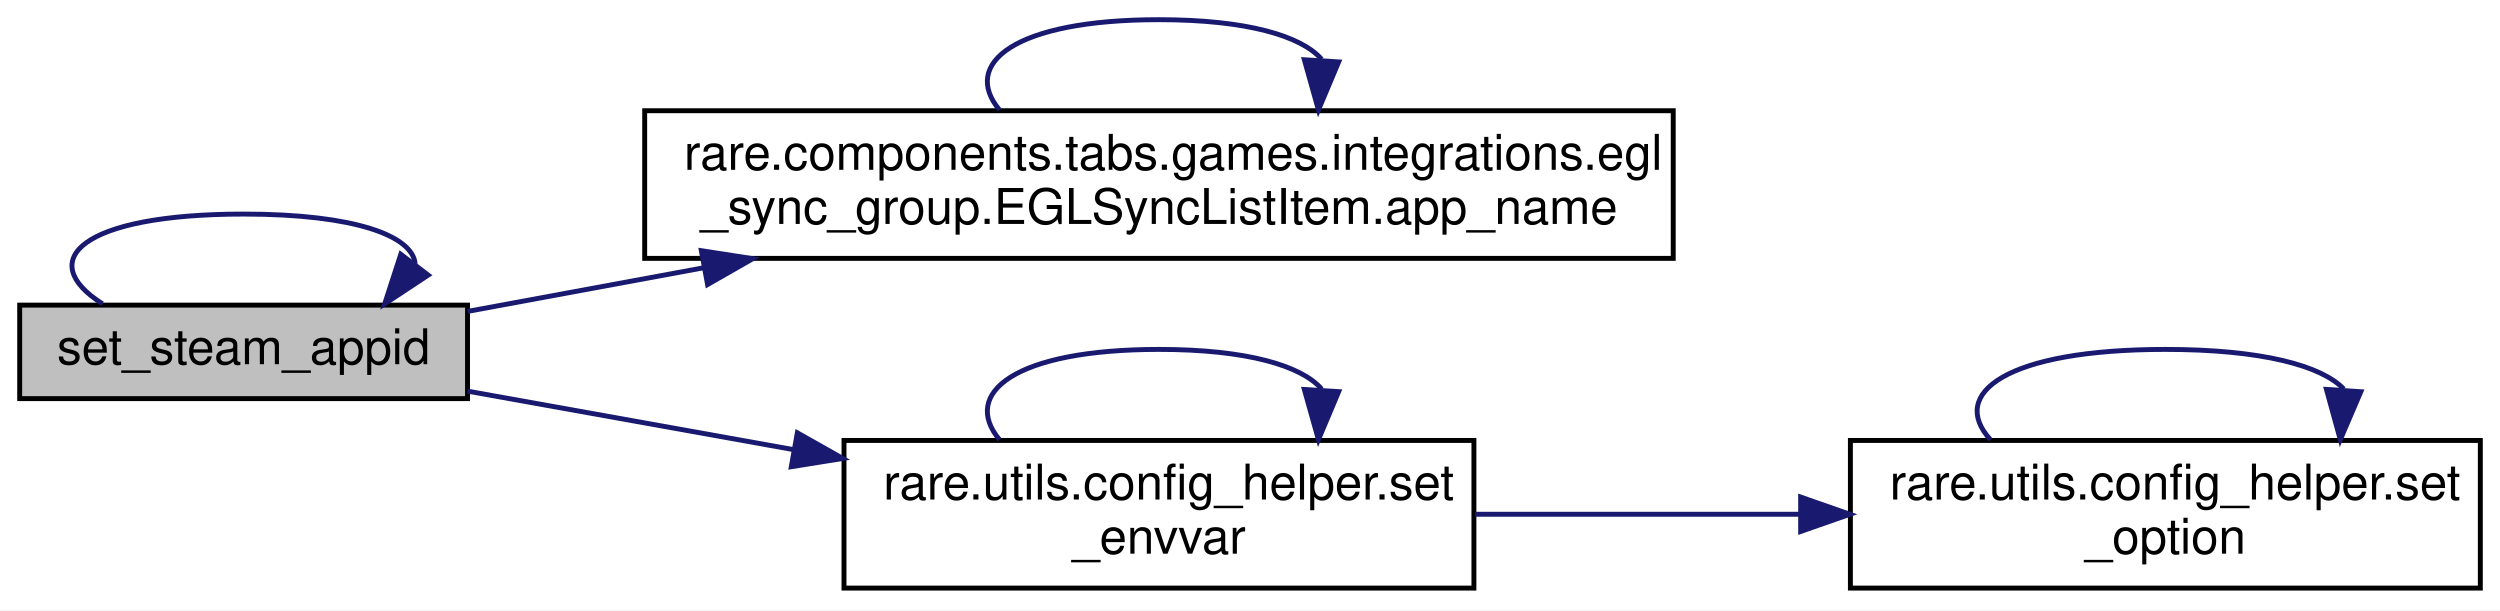
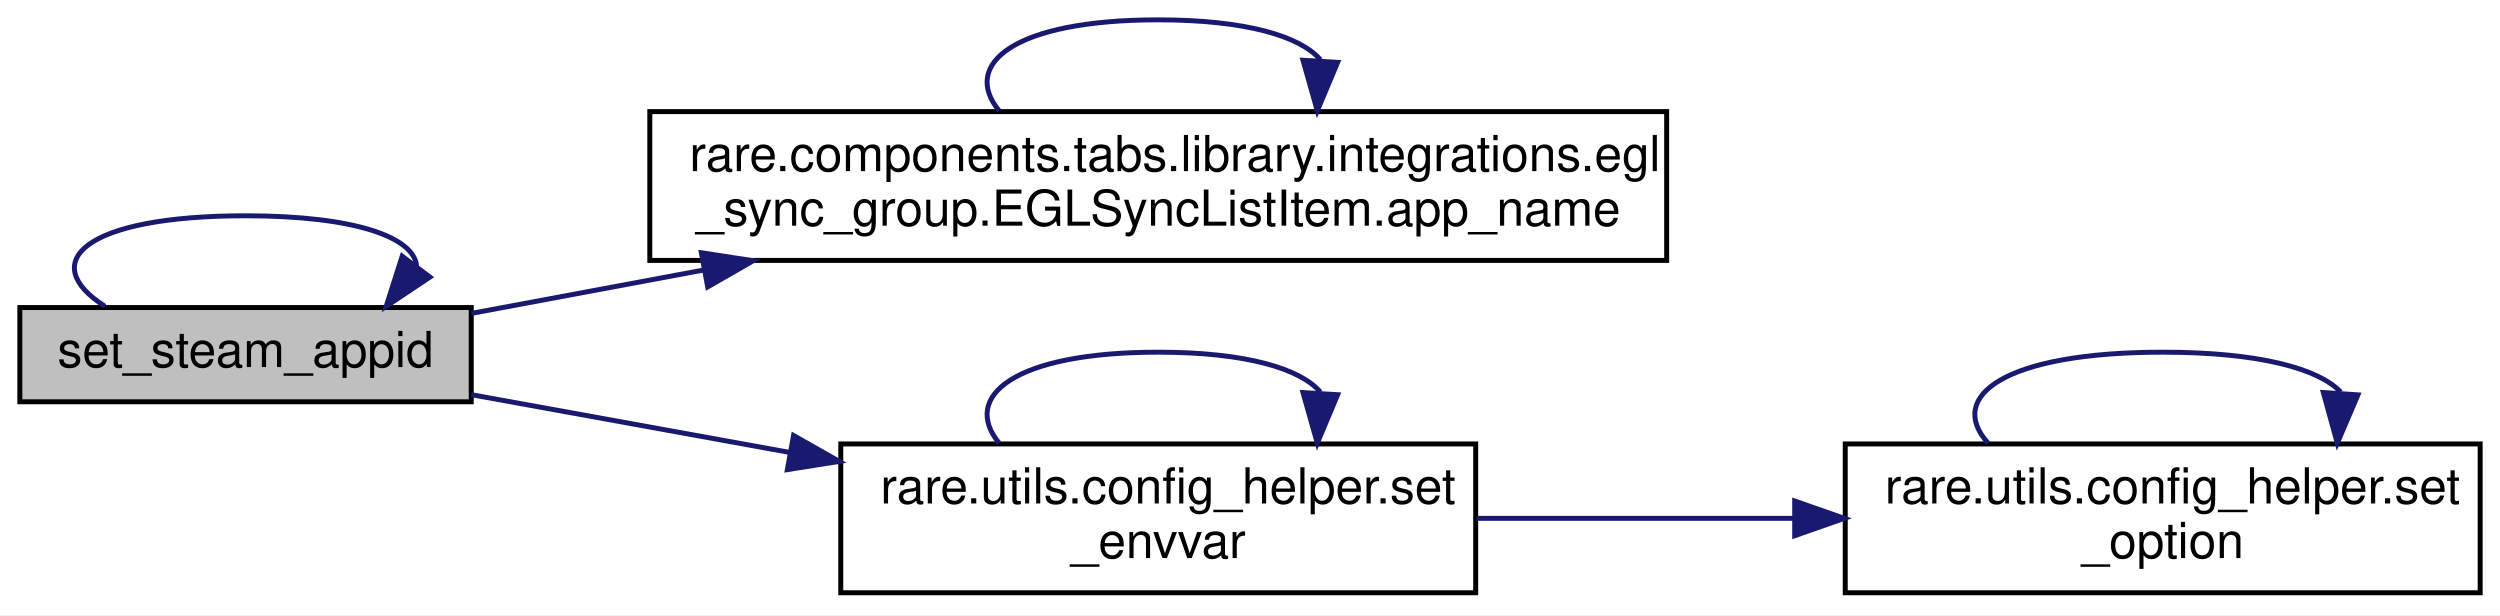
- <svg xmlns="http://www.w3.org/2000/svg" xmlns:xlink="http://www.w3.org/1999/xlink" width="508pt" height="124pt" viewBox="0.00 0.00 508.00 124.00">
+ <svg xmlns="http://www.w3.org/2000/svg" xmlns:xlink="http://www.w3.org/1999/xlink" width="504pt" height="124pt" viewBox="0.00 0.00 504.00 124.00">
  <g id="graph0" class="graph" transform="scale(1 1) rotate(0) translate(4 120)">
-     <polygon fill="white" stroke="transparent" points="-4,4 -4,-120 504,-120 504,4 -4,4" />
+     <polygon fill="white" stroke="transparent" points="-4,4 -4,-120 500,-120 500,4 -4,4" />
    <g id="node1" class="node">
      <g id="a_node1">
        <a xlink:title=" ">
          <polygon fill="#bfbfbf" stroke="black" points="0,-39 0,-58 91,-58 91,-39 0,-39" />
          <text text-anchor="middle" x="45.5" y="-46" font-family="Helvetica,sans-Serif" font-size="10.00">set_steam_appid</text>
        </a>
      </g>
    </g>
    <g id="edge7" class="edge">
-       <path fill="none" stroke="midnightblue" d="M16.83,-58.26C2.89,-67.07 12.44,-76.5 45.5,-76.5 68.23,-76.5 79.85,-72.04 80.36,-66.39" />
-       <polygon fill="midnightblue" stroke="midnightblue" points="83.01,-64.1 74.17,-58.26 77.44,-68.33 83.01,-64.1" />
+       <path fill="none" stroke="midnightblue" d="M17.14,-58.26C3.34,-67.07 12.8,-76.5 45.5,-76.5 67.98,-76.5 79.48,-72.04 79.98,-66.39" />
+       <polygon fill="midnightblue" stroke="midnightblue" points="82.67,-64.14 73.86,-58.26 77.08,-68.35 82.67,-64.14" />
    </g>
    <g id="node2" class="node">
      <g id="a_node2">
-         <a xlink:href="classrare_1_1components_1_1tabs_1_1games_1_1integrations_1_1egl__sync__group_1_1_e_g_l_sync_list_item.html#a9c470cc60eae203f55455d0e0d7f5712" target="_top" xlink:title=" ">
-           <polygon fill="white" stroke="black" points="127,-67.5 127,-97.5 336,-97.5 336,-67.5 127,-67.5" />
-           <text text-anchor="start" x="135" y="-85.5" font-family="Helvetica,sans-Serif" font-size="10.00">rare.components.tabs.games.integrations.egl</text>
-           <text text-anchor="middle" x="231.5" y="-74.5" font-family="Helvetica,sans-Serif" font-size="10.00">_sync_group.EGLSyncListItem.app_name</text>
+         <a xlink:href="classrare_1_1components_1_1tabs_1_1library_1_1integrations_1_1egl__sync__group_1_1_e_g_l_sync_list_item.html#a9c470cc60eae203f55455d0e0d7f5712" target="_top" xlink:title=" ">
+           <polygon fill="white" stroke="black" points="127,-67.5 127,-97.5 332,-97.5 332,-67.5 127,-67.5" />
+           <text text-anchor="start" x="135" y="-85.5" font-family="Helvetica,sans-Serif" font-size="10.00">rare.components.tabs.library.integrations.egl</text>
+           <text text-anchor="middle" x="229.5" y="-74.5" font-family="Helvetica,sans-Serif" font-size="10.00">_sync_group.EGLSyncListItem.app_name</text>
        </a>
      </g>
    </g>
    <g id="edge1" class="edge">
-       <path fill="none" stroke="midnightblue" d="M91.04,-56.73C105.62,-59.42 122.39,-62.52 139.14,-65.62" />
-       <polygon fill="midnightblue" stroke="midnightblue" points="138.51,-69.06 148.97,-67.44 139.78,-62.18 138.51,-69.06" />
+       <path fill="none" stroke="midnightblue" d="M91.02,-56.82C105.23,-59.47 121.5,-62.51 137.76,-65.55" />
+       <polygon fill="midnightblue" stroke="midnightblue" points="137.39,-69.04 147.86,-67.44 138.67,-62.16 137.39,-69.04" />
    </g>
    <g id="node3" class="node">
      <g id="a_node3">
        <a xlink:href="namespacerare_1_1utils_1_1config__helper.html#afb11223556320d6455409421029ae307" target="_top" xlink:title=" ">
-           <polygon fill="white" stroke="black" points="167.5,-0.5 167.5,-30.5 295.5,-30.5 295.5,-0.5 167.5,-0.5" />
-           <text text-anchor="start" x="175.5" y="-18.5" font-family="Helvetica,sans-Serif" font-size="10.00">rare.utils.config_helper.set</text>
-           <text text-anchor="middle" x="231.5" y="-7.5" font-family="Helvetica,sans-Serif" font-size="10.00">_envvar</text>
+           <polygon fill="white" stroke="black" points="165.5,-0.5 165.5,-30.5 293.5,-30.5 293.5,-0.5 165.5,-0.5" />
+           <text text-anchor="start" x="173.5" y="-18.5" font-family="Helvetica,sans-Serif" font-size="10.00">rare.utils.config_helper.set</text>
+           <text text-anchor="middle" x="229.5" y="-7.5" font-family="Helvetica,sans-Serif" font-size="10.00">_envvar</text>
        </a>
      </g>
    </g>
    <g id="edge3" class="edge">
-       <path fill="none" stroke="midnightblue" d="M91.04,-40.51C110.87,-36.96 134.75,-32.67 157.1,-28.66" />
-       <polygon fill="midnightblue" stroke="midnightblue" points="158.02,-32.05 167.25,-26.84 156.79,-25.16 158.02,-32.05" />
+       <path fill="none" stroke="midnightblue" d="M91.02,-40.43C110.37,-36.92 133.55,-32.72 155.31,-28.77" />
+       <polygon fill="midnightblue" stroke="midnightblue" points="155.98,-32.21 165.19,-26.98 154.73,-25.32 155.98,-32.21" />
    </g>
    <g id="edge2" class="edge">
-       <path fill="none" stroke="midnightblue" d="M199.09,-97.66C191.27,-107.06 202.07,-116 231.5,-116 249.43,-116 260.45,-112.68 264.55,-107.96" />
-       <polygon fill="midnightblue" stroke="midnightblue" points="268.02,-107.42 263.91,-97.66 261.04,-107.86 268.02,-107.42" />
+       <path fill="none" stroke="midnightblue" d="M197.43,-97.66C189.7,-107.06 200.39,-116 229.5,-116 247.24,-116 258.14,-112.68 262.19,-107.96" />
+       <polygon fill="midnightblue" stroke="midnightblue" points="265.67,-107.43 261.57,-97.66 258.68,-107.85 265.67,-107.43" />
    </g>
    <g id="edge4" class="edge">
-       <path fill="none" stroke="midnightblue" d="M199.09,-30.66C191.27,-40.06 202.07,-49 231.5,-49 249.43,-49 260.45,-45.68 264.55,-40.96" />
-       <polygon fill="midnightblue" stroke="midnightblue" points="268.02,-40.42 263.91,-30.66 261.04,-40.86 268.02,-40.42" />
+       <path fill="none" stroke="midnightblue" d="M197.43,-30.66C189.7,-40.06 200.39,-49 229.5,-49 247.24,-49 258.14,-45.68 262.19,-40.96" />
+       <polygon fill="midnightblue" stroke="midnightblue" points="265.67,-40.43 261.57,-30.66 258.68,-40.85 265.67,-40.43" />
    </g>
    <g id="node4" class="node">
      <g id="a_node4">
        <a xlink:href="namespacerare_1_1utils_1_1config__helper.html#a0a3960476587413425d900834d8377ca" target="_top" xlink:title=" ">
-           <polygon fill="white" stroke="black" points="372,-0.5 372,-30.5 500,-30.5 500,-0.5 372,-0.5" />
-           <text text-anchor="start" x="380" y="-18.5" font-family="Helvetica,sans-Serif" font-size="10.00">rare.utils.config_helper.set</text>
-           <text text-anchor="middle" x="436" y="-7.5" font-family="Helvetica,sans-Serif" font-size="10.00">_option</text>
+           <polygon fill="white" stroke="black" points="368,-0.5 368,-30.5 496,-30.5 496,-0.5 368,-0.5" />
+           <text text-anchor="start" x="376" y="-18.5" font-family="Helvetica,sans-Serif" font-size="10.00">rare.utils.config_helper.set</text>
+           <text text-anchor="middle" x="432" y="-7.5" font-family="Helvetica,sans-Serif" font-size="10.00">_option</text>
        </a>
      </g>
    </g>
    <g id="edge5" class="edge">
-       <path fill="none" stroke="midnightblue" d="M295.74,-15.5C316.68,-15.5 340.15,-15.5 361.78,-15.5" />
-       <polygon fill="midnightblue" stroke="midnightblue" points="361.89,-19 371.89,-15.5 361.89,-12 361.89,-19" />
+       <path fill="none" stroke="midnightblue" d="M293.66,-15.5C313.98,-15.5 336.67,-15.5 357.66,-15.5" />
+       <polygon fill="midnightblue" stroke="midnightblue" points="357.81,-19 367.81,-15.5 357.81,-12 357.81,-19" />
    </g>
    <g id="edge6" class="edge">
-       <path fill="none" stroke="midnightblue" d="M400.45,-30.66C391.88,-40.06 403.73,-49 436,-49 455.67,-49 467.75,-45.68 472.25,-40.96" />
-       <polygon fill="midnightblue" stroke="midnightblue" points="475.72,-40.4 471.55,-30.66 468.73,-40.87 475.72,-40.4" />
+       <path fill="none" stroke="midnightblue" d="M396.8,-30.66C388.31,-40.06 400.04,-49 432,-49 451.47,-49 463.44,-45.68 467.89,-40.96" />
+       <polygon fill="midnightblue" stroke="midnightblue" points="471.36,-40.4 467.2,-30.66 464.38,-40.87 471.36,-40.4" />
    </g>
  </g>
</svg>
